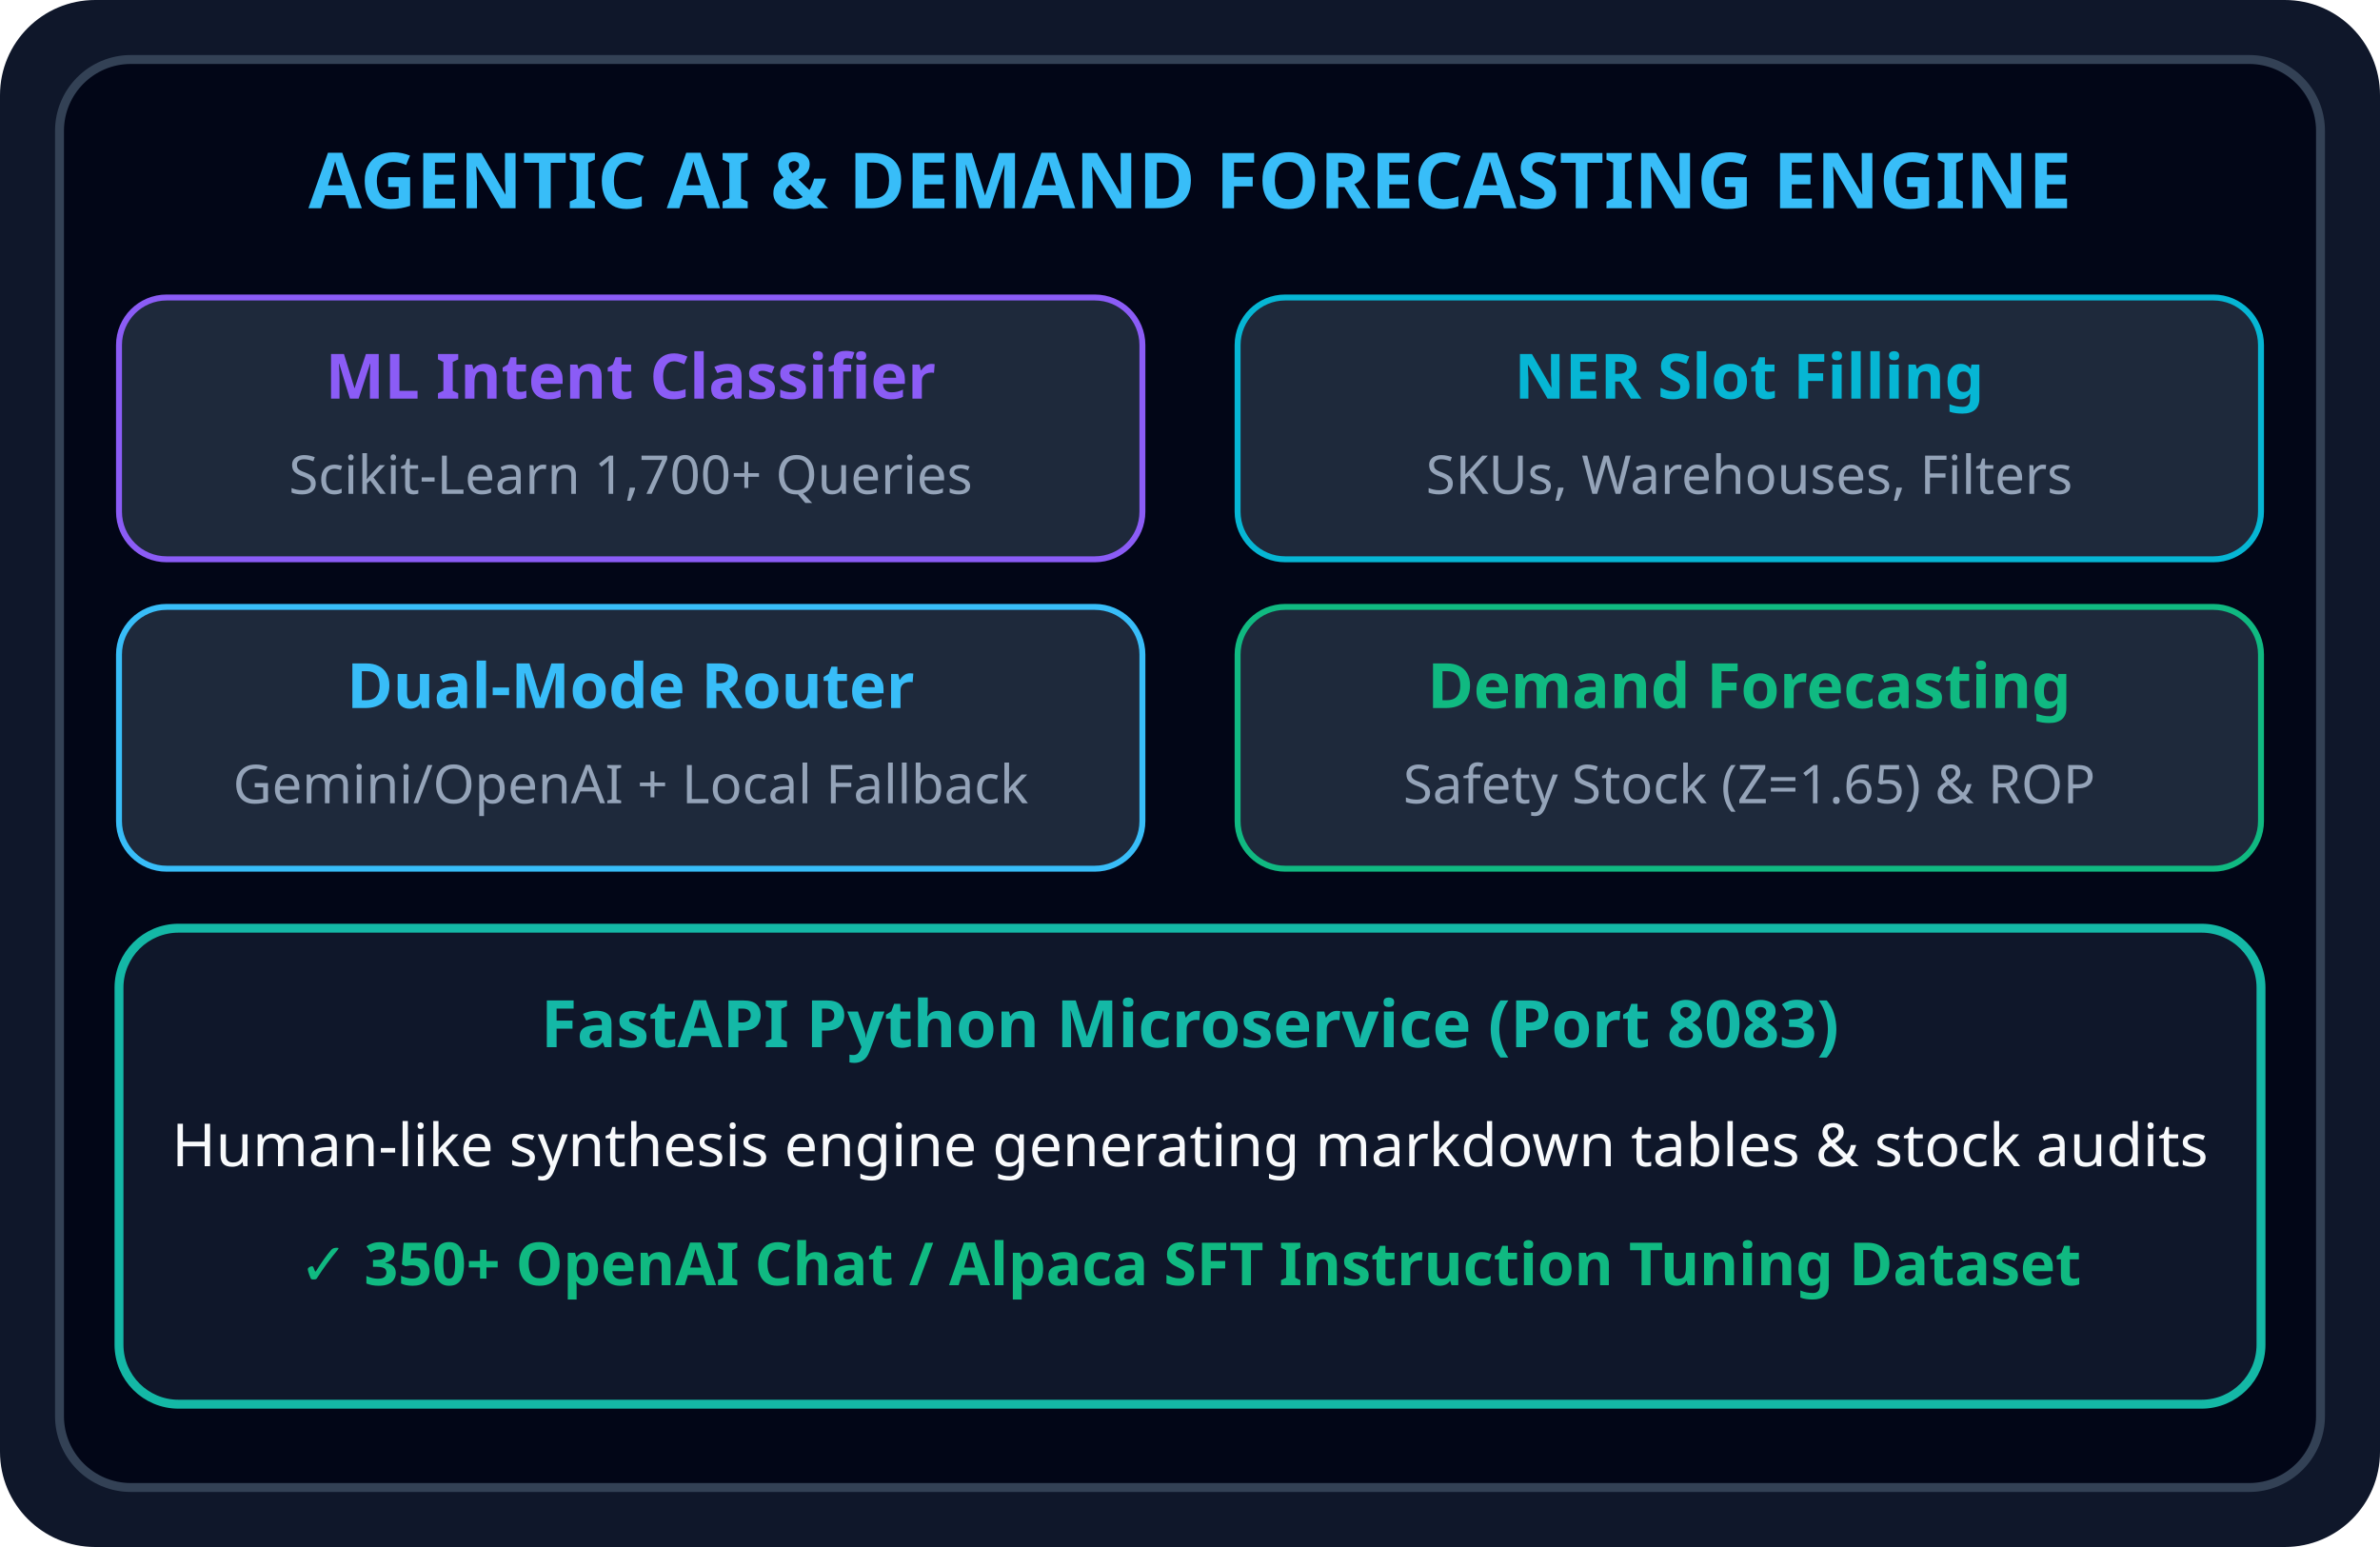
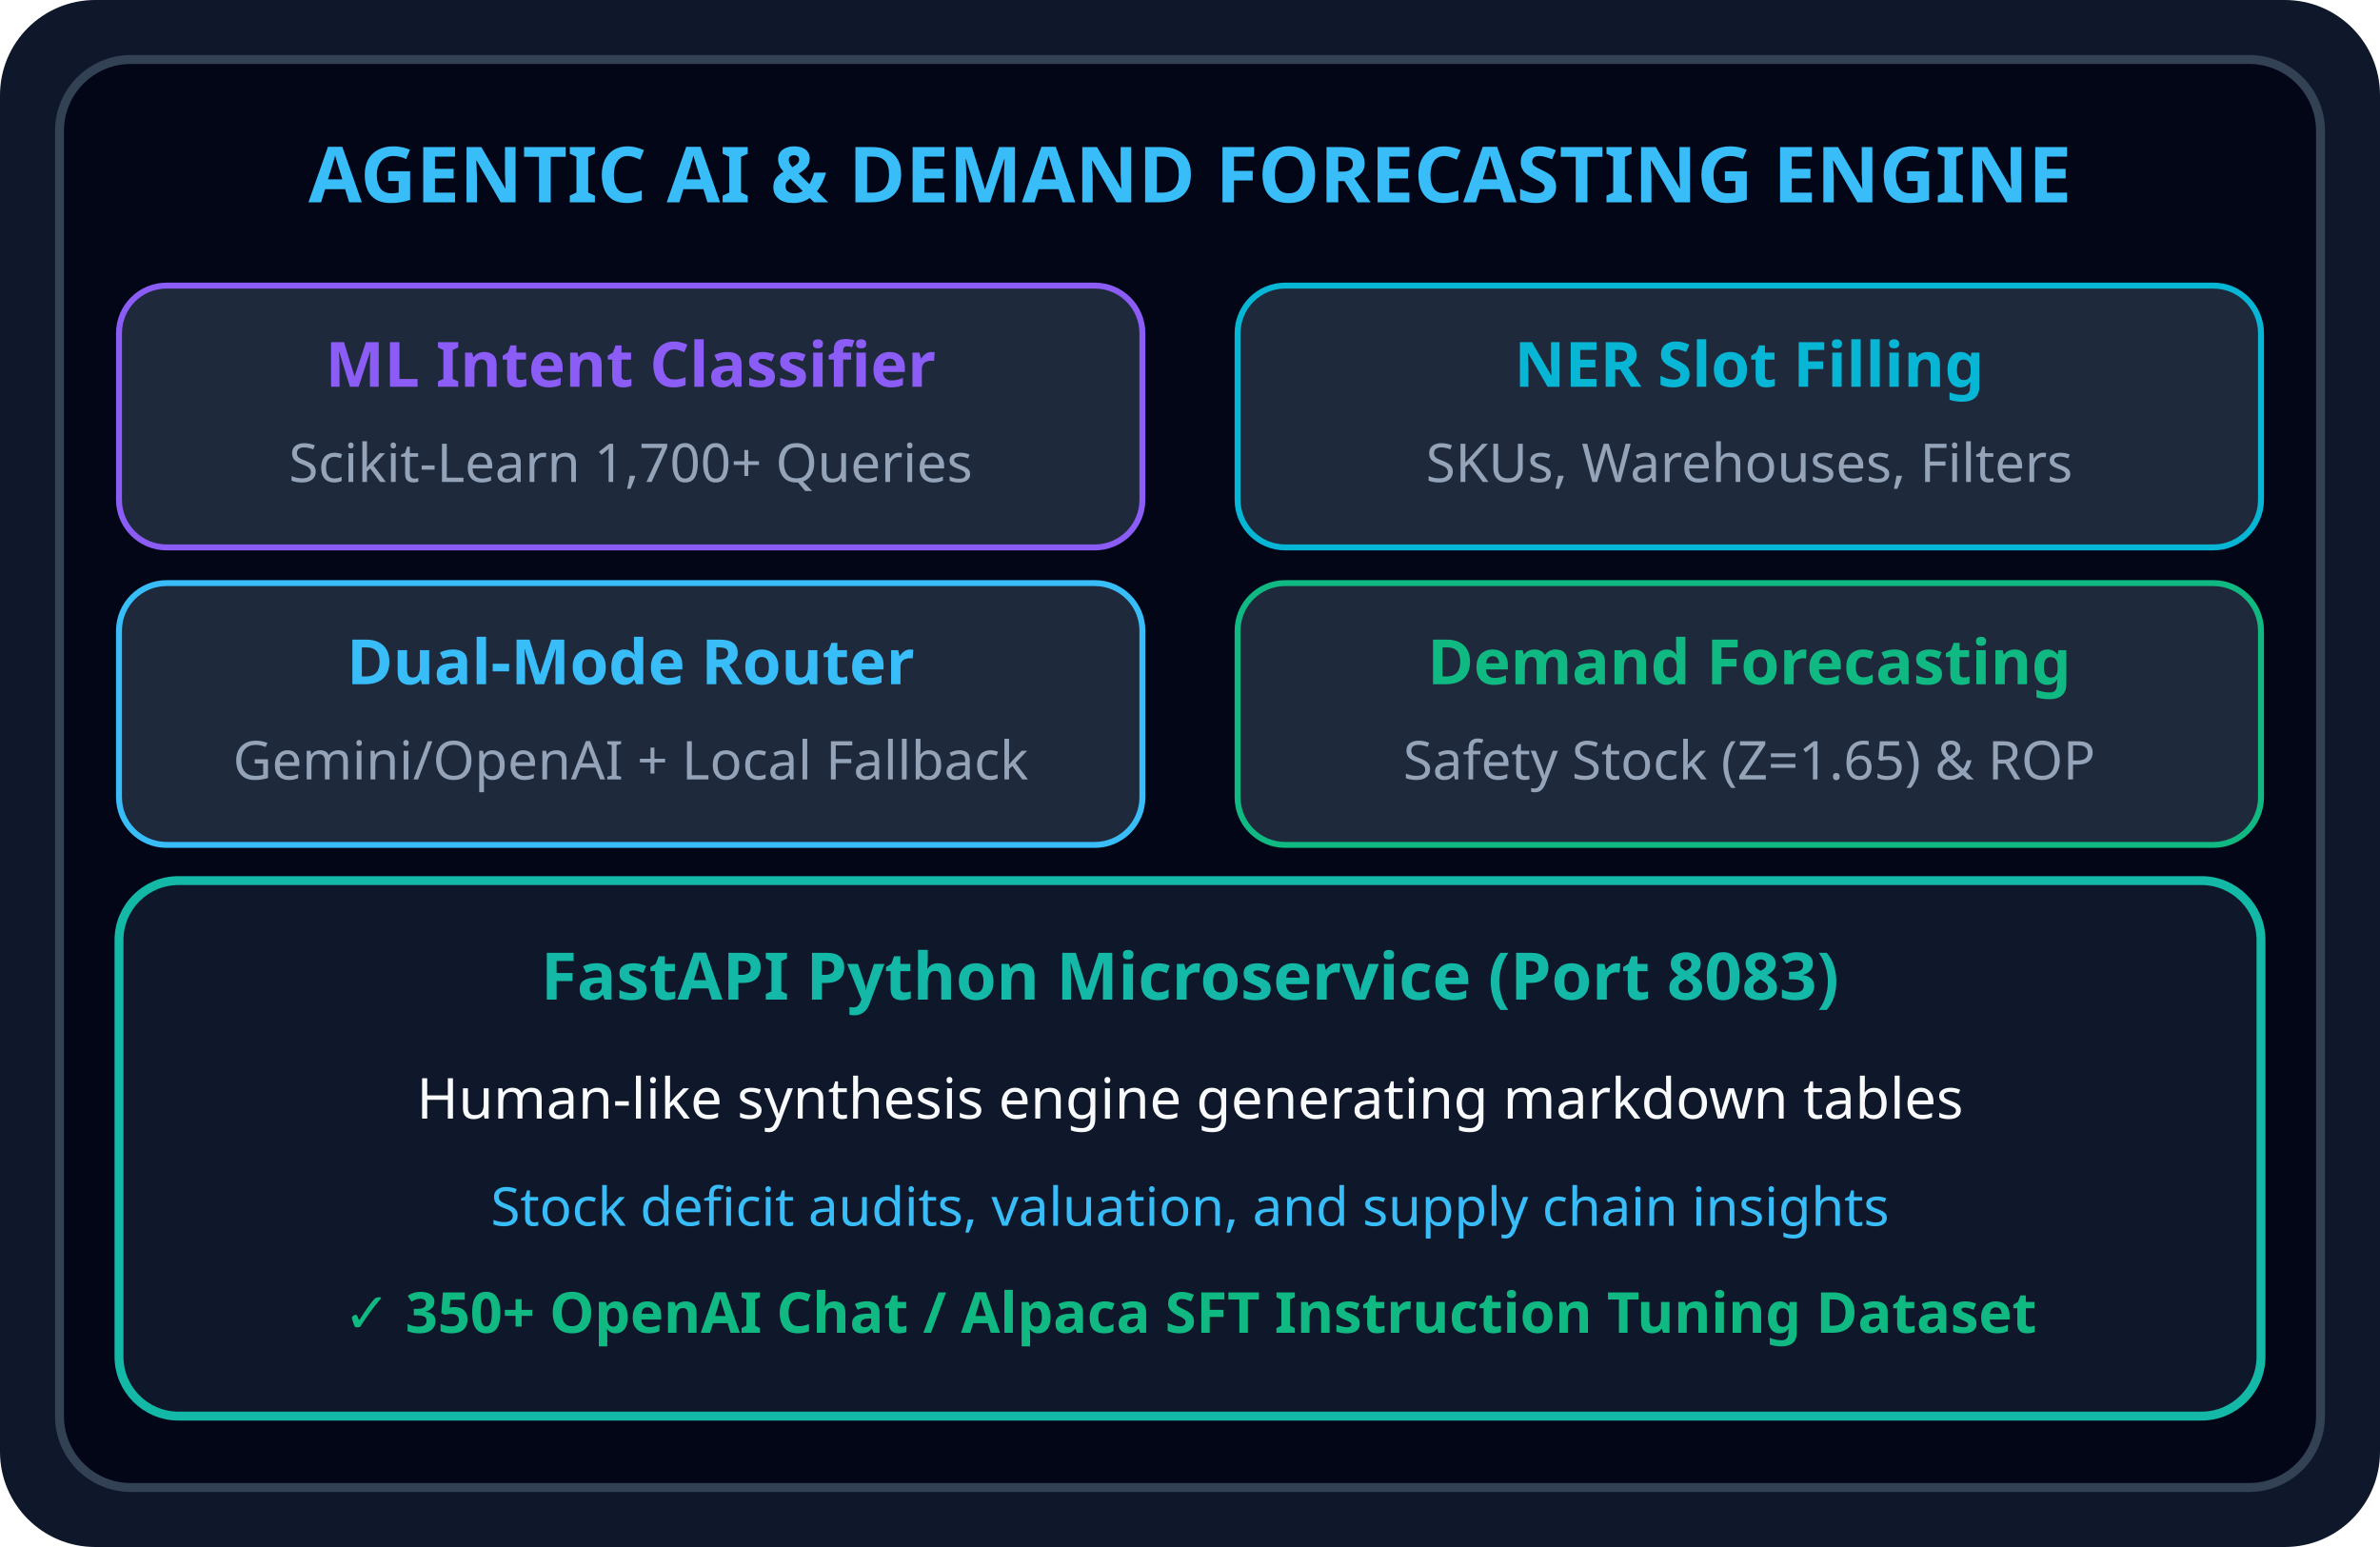
<svg xmlns="http://www.w3.org/2000/svg" viewBox="0 0 400 260">
  <rect width="400" height="260" rx="16" fill="#0F172A" />
  <rect x="10" y="10" width="380" height="240" rx="12" fill="#020617" stroke="#334155" stroke-width="1.5" />
-   <text x="200" y="35" fill="#38BDF8" font-family="system-ui, sans-serif" font-weight="700" font-size="13" text-anchor="middle">AGENTIC AI &amp; DEMAND FORECASTING ENGINE</text>
-   <rect x="20" y="50" width="172" height="44" rx="8" fill="#1E293B" stroke="#8B5CF6" stroke-width="1" />
-   <text x="106" y="67" fill="#8B5CF6" font-family="system-ui, sans-serif" font-weight="700" font-size="10.5" text-anchor="middle">ML Intent Classifier</text>
-   <text x="106" y="83" fill="#94A3B8" font-family="system-ui, sans-serif" font-size="9" text-anchor="middle">Scikit-Learn 1,700+ Queries</text>
-   <rect x="208" y="50" width="172" height="44" rx="8" fill="#1E293B" stroke="#06B6D4" stroke-width="1" />
-   <text x="294" y="67" fill="#06B6D4" font-family="system-ui, sans-serif" font-weight="700" font-size="10.5" text-anchor="middle">NER Slot Filling</text>
-   <text x="294" y="83" fill="#94A3B8" font-family="system-ui, sans-serif" font-size="9" text-anchor="middle">SKUs, Warehouses, Filters</text>
-   <rect x="20" y="102" width="172" height="44" rx="8" fill="#1E293B" stroke="#38BDF8" stroke-width="1" />
-   <text x="106" y="119" fill="#38BDF8" font-family="system-ui, sans-serif" font-weight="700" font-size="10.5" text-anchor="middle">Dual-Mode Router</text>
-   <text x="106" y="135" fill="#94A3B8" font-family="system-ui, sans-serif" font-size="9" text-anchor="middle">Gemini/OpenAI + Local Fallback</text>
-   <rect x="208" y="102" width="172" height="44" rx="8" fill="#1E293B" stroke="#10B981" stroke-width="1" />
-   <text x="294" y="119" fill="#10B981" font-family="system-ui, sans-serif" font-weight="700" font-size="10.5" text-anchor="middle">Demand Forecasting</text>
-   <text x="294" y="135" fill="#94A3B8" font-family="system-ui, sans-serif" font-size="9" text-anchor="middle">Safety Stock (Z=1.65) &amp; ROP</text>
-   <rect x="20" y="156" width="360" height="80" rx="10" fill="#0F172A" stroke="#14B8A6" stroke-width="1.5" />
-   <text x="200" y="176" fill="#14B8A6" font-family="system-ui, sans-serif" font-weight="700" font-size="11" text-anchor="middle">FastAPI Python Microservice (Port 8083)</text>
-   <text x="200" y="196" fill="#F8FAFC" font-family="system-ui, sans-serif" font-size="10" text-anchor="middle">Human-like synthesis engine generating markdown tables &amp; stock audits</text>
-   <text x="200" y="216" fill="#10B981" font-family="system-ui, sans-serif" font-weight="600" font-size="10" text-anchor="middle">✓ 350+ OpenAI Chat / Alpaca SFT Instruction Tuning Dataset</text>
+   <text x="200" y="34" fill="#38BDF8" font-family="system-ui, sans-serif" font-weight="700" font-size="13" text-anchor="middle">AGENTIC AI &amp; DEMAND FORECASTING ENGINE</text>
+   <rect x="20" y="48" width="172" height="44" rx="8" fill="#1E293B" stroke="#8B5CF6" stroke-width="1" />
+   <text x="106" y="65" fill="#8B5CF6" font-family="system-ui, sans-serif" font-weight="700" font-size="10.5" text-anchor="middle">ML Intent Classifier</text>
+   <text x="106" y="81" fill="#94A3B8" font-family="system-ui, sans-serif" font-size="9" text-anchor="middle">Scikit-Learn 1,700+ Queries</text>
+   <rect x="208" y="48" width="172" height="44" rx="8" fill="#1E293B" stroke="#06B6D4" stroke-width="1" />
+   <text x="294" y="65" fill="#06B6D4" font-family="system-ui, sans-serif" font-weight="700" font-size="10.5" text-anchor="middle">NER Slot Filling</text>
+   <text x="294" y="81" fill="#94A3B8" font-family="system-ui, sans-serif" font-size="9" text-anchor="middle">SKUs, Warehouses, Filters</text>
+   <rect x="20" y="98" width="172" height="44" rx="8" fill="#1E293B" stroke="#38BDF8" stroke-width="1" />
+   <text x="106" y="115" fill="#38BDF8" font-family="system-ui, sans-serif" font-weight="700" font-size="10.5" text-anchor="middle">Dual-Mode Router</text>
+   <text x="106" y="131" fill="#94A3B8" font-family="system-ui, sans-serif" font-size="9" text-anchor="middle">Gemini/OpenAI + Local Fallback</text>
+   <rect x="208" y="98" width="172" height="44" rx="8" fill="#1E293B" stroke="#10B981" stroke-width="1" />
+   <text x="294" y="115" fill="#10B981" font-family="system-ui, sans-serif" font-weight="700" font-size="10.5" text-anchor="middle">Demand Forecasting</text>
+   <text x="294" y="131" fill="#94A3B8" font-family="system-ui, sans-serif" font-size="9" text-anchor="middle">Safety Stock (Z=1.65) &amp; ROP</text>
+   <rect x="20" y="148" width="360" height="90" rx="10" fill="#0F172A" stroke="#14B8A6" stroke-width="1.5" />
+   <text x="200" y="168" fill="#14B8A6" font-family="system-ui, sans-serif" font-weight="700" font-size="11" text-anchor="middle">FastAPI Python Microservice (Port 8083)</text>
+   <text x="200" y="188" fill="#F8FAFC" font-family="system-ui, sans-serif" font-size="9.5" text-anchor="middle">Human-like synthesis engine generating markdown tables</text>
+   <text x="200" y="206" fill="#38BDF8" font-family="system-ui, sans-serif" font-size="9" text-anchor="middle">Stock deficit audits, valuation, and supply chain insights</text>
+   <text x="200" y="224" fill="#10B981" font-family="system-ui, sans-serif" font-weight="600" font-size="9.5" text-anchor="middle">✓ 350+ OpenAI Chat / Alpaca SFT Instruction Tuning Dataset</text>
</svg>
